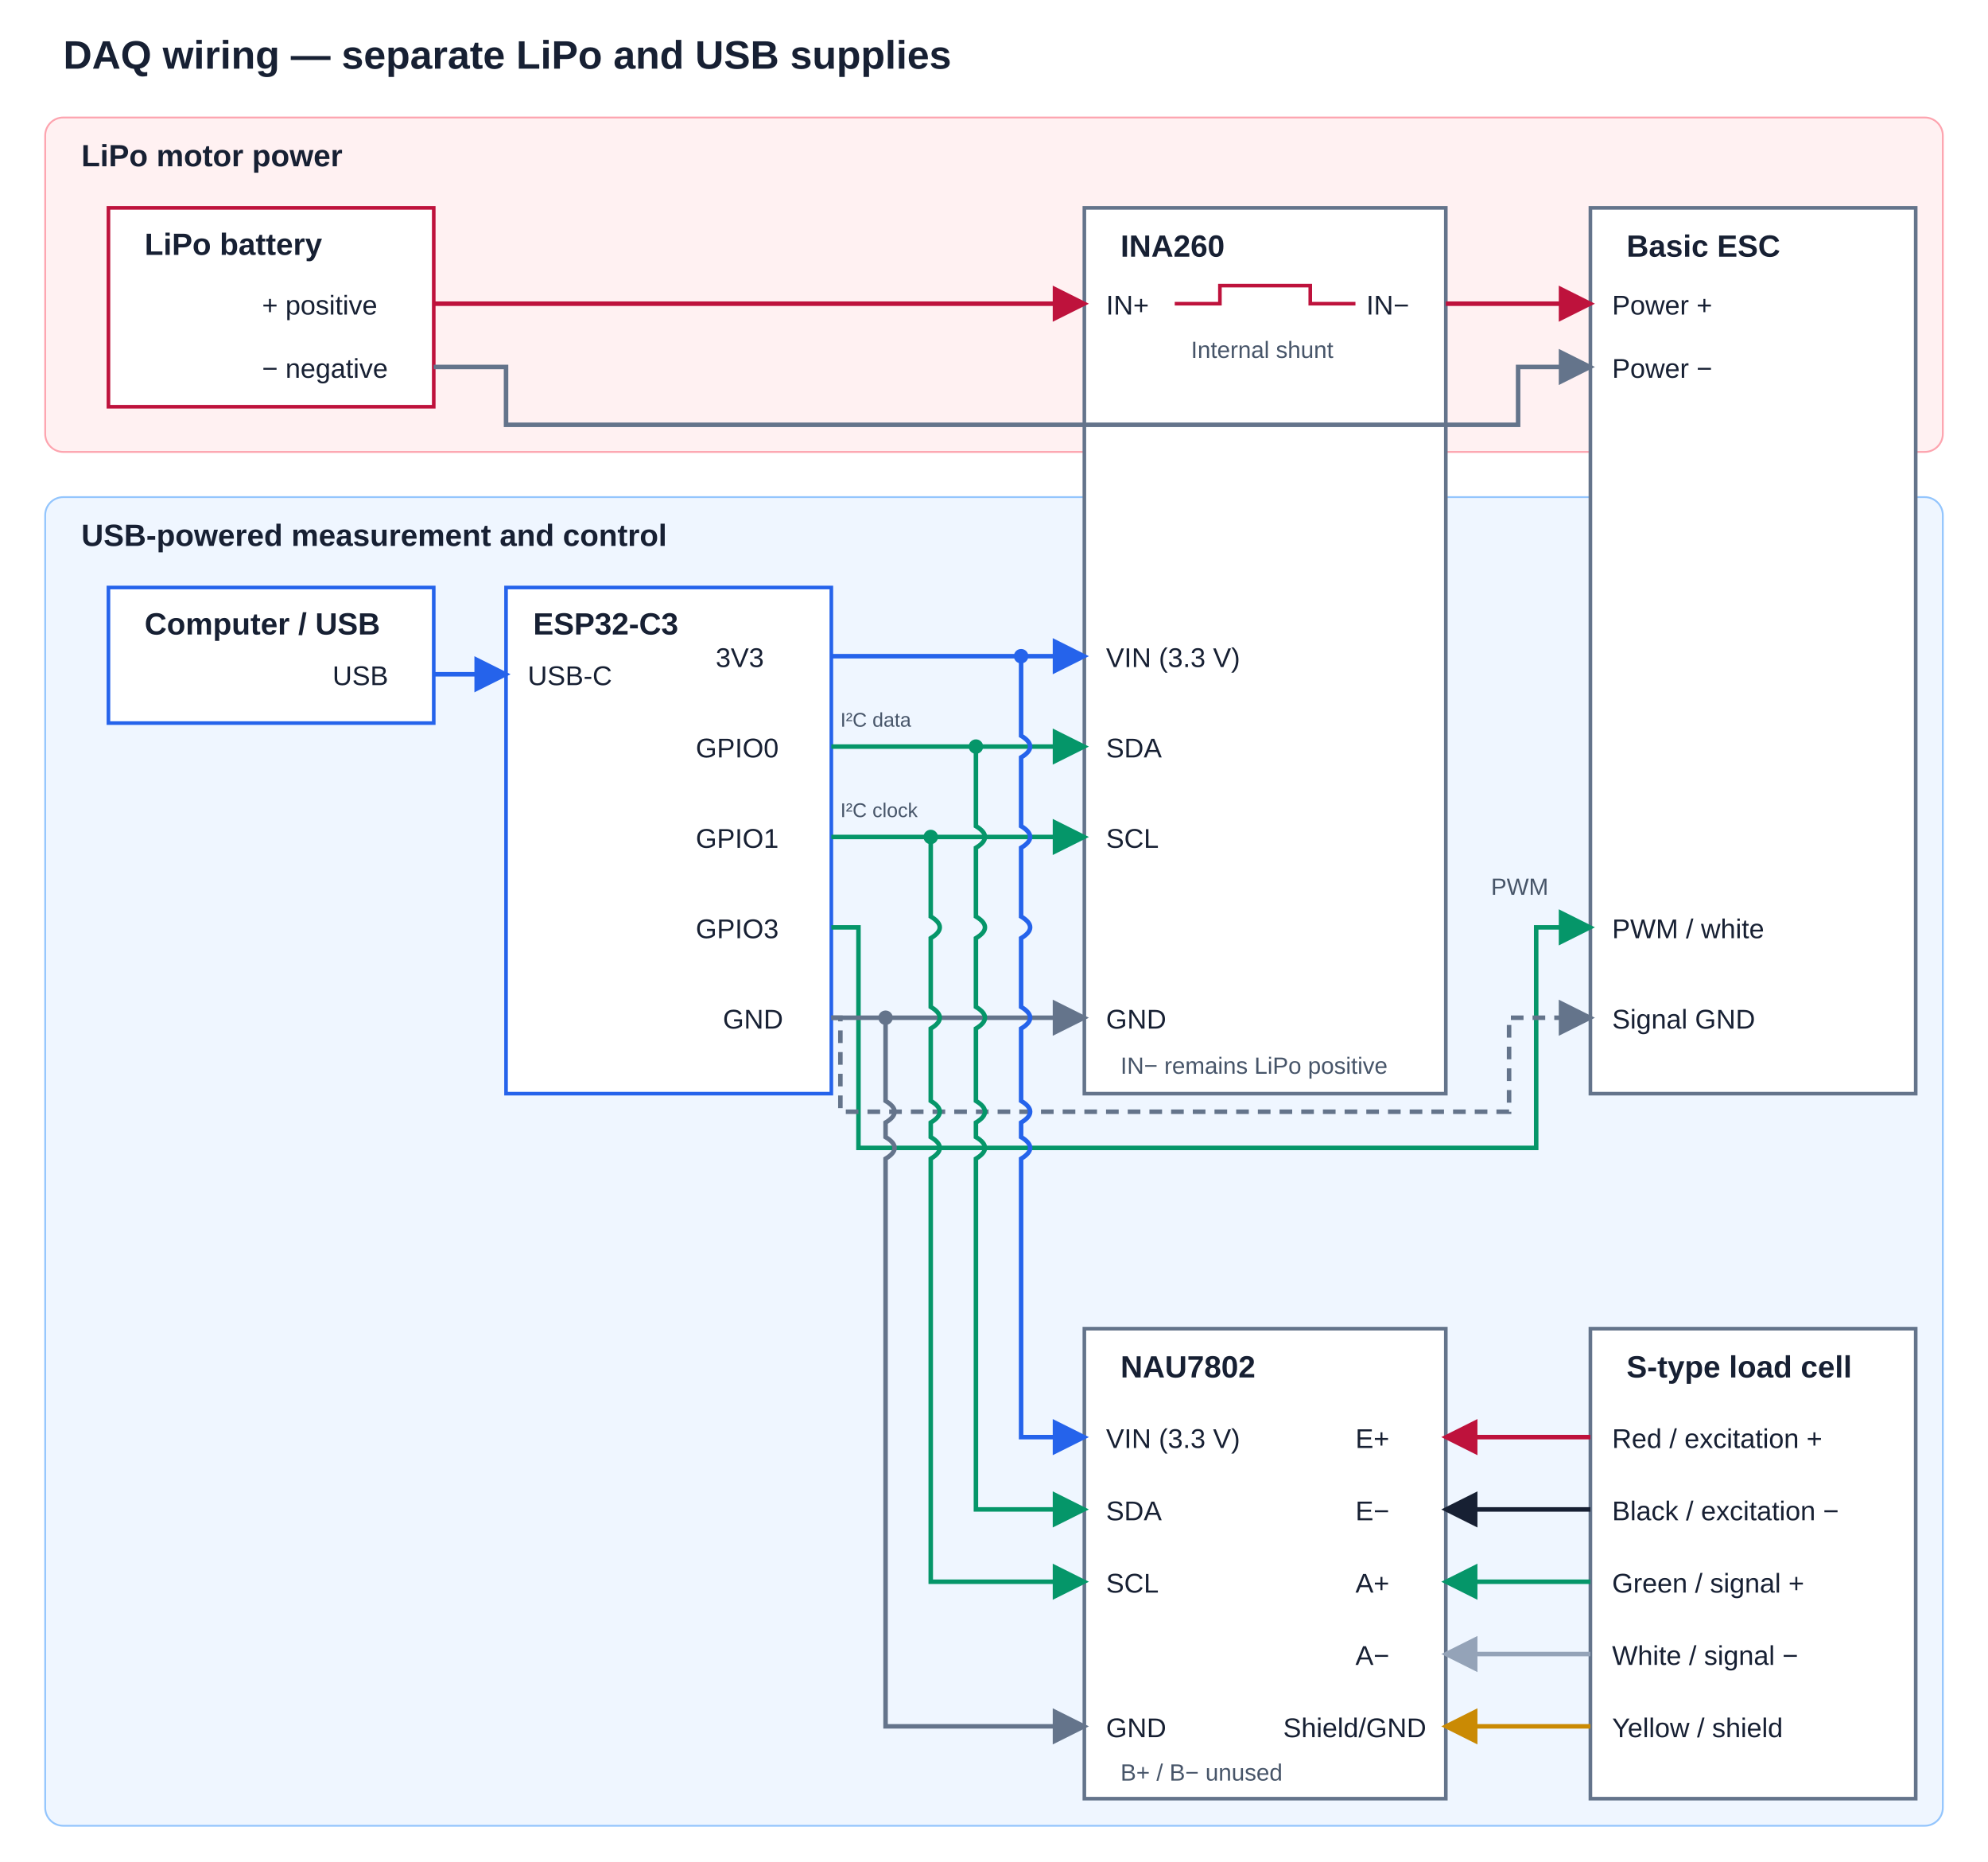
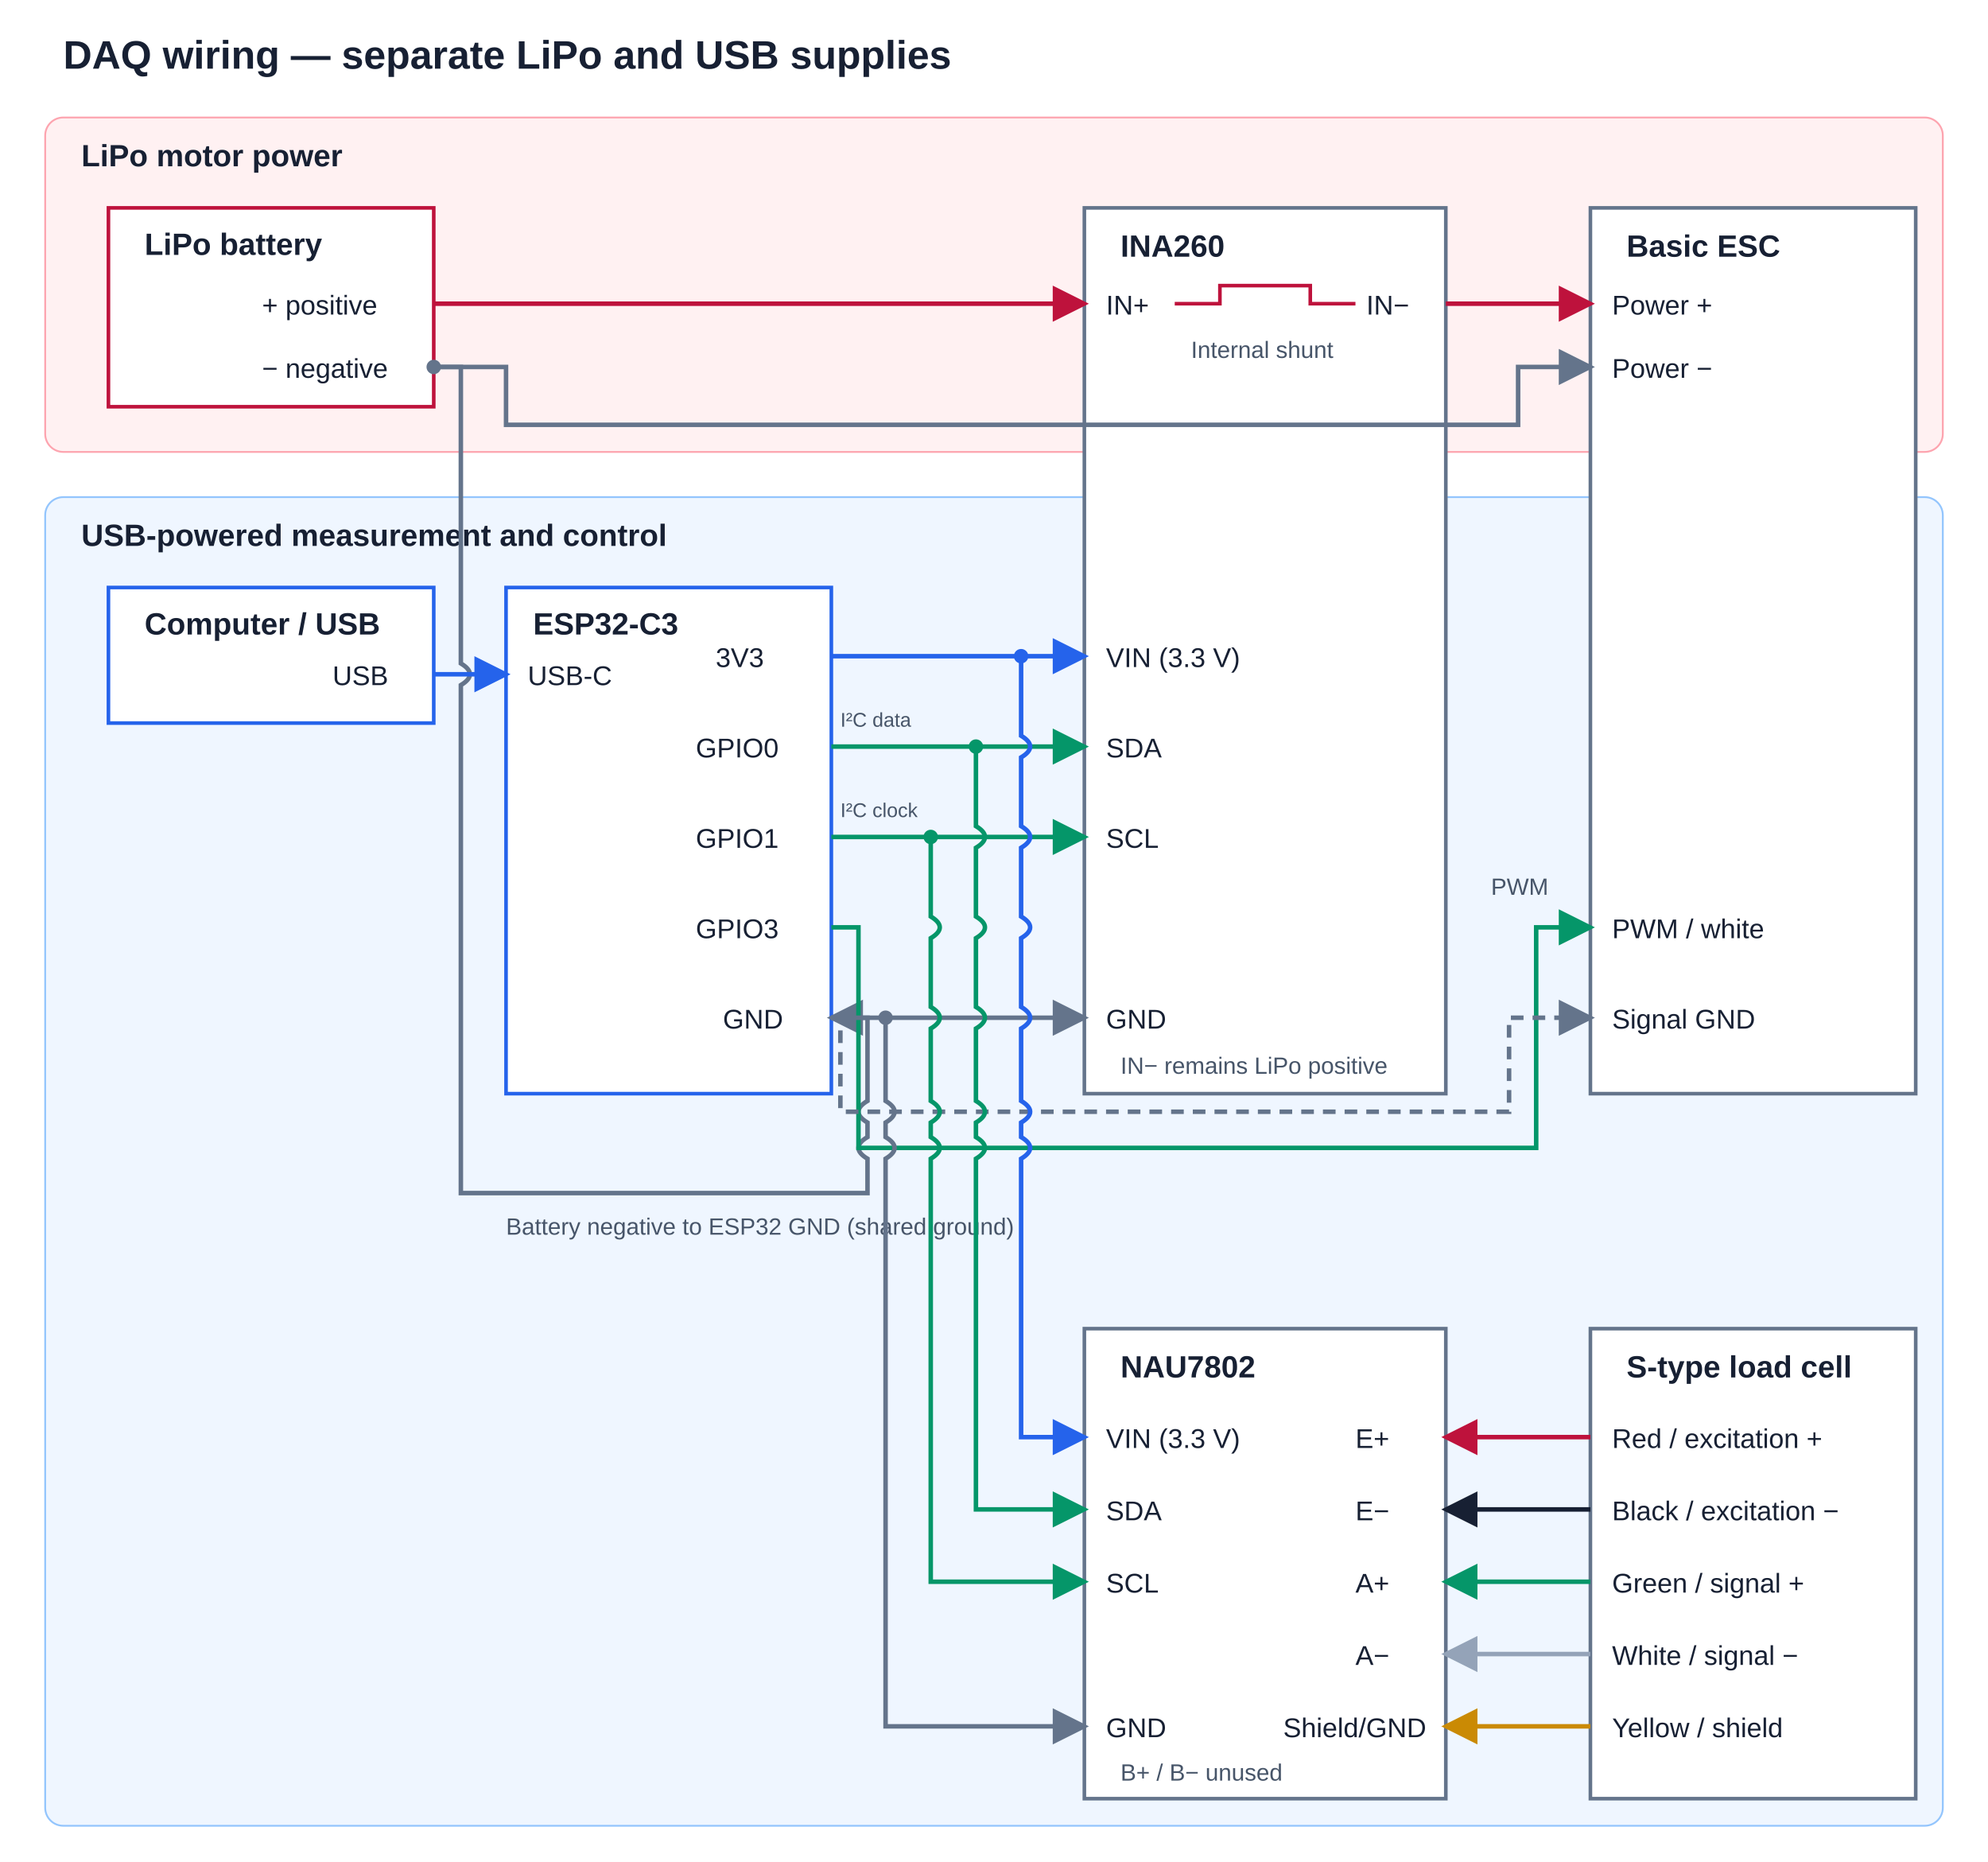
<svg xmlns="http://www.w3.org/2000/svg" width="1100" height="1030" viewBox="0 0 1100 1030">
  <defs>
    <marker id="arrow" markerWidth="8" markerHeight="8" refX="7" refY="4" orient="auto">
      <path d="M0 0 L8 4 L0 8Z" fill="context-stroke" />
    </marker>
    <style>
      text {font-family:Arial,sans-serif;fill:#172033;font-size:15px}
      .title {font-size:22px;font-weight:bold}
      .heading {font-size:17px;font-weight:bold}
      .note {font-size:13px;fill:#475569}
      .wire {fill:none;stroke-width:2.5;stroke-linejoin:miter;marker-end:url(#arrow)}
      .battery {stroke:#be123c}
      .usb {stroke:#2563eb}
      .signal {stroke:#059669}
      .ground {stroke:#64748b}
    </style>
  </defs>
  <rect width="1100" height="1030" fill="#ffffff" />
  <text x="35" y="38" class="title">DAQ wiring — separate LiPo and USB supplies</text>
  <rect x="25" y="65" width="1050" height="185" rx="10" fill="#fff1f2" stroke="#fda4af" />
  <text x="45" y="92" class="heading">LiPo motor power</text>
  <rect x="25" y="275" width="1050" height="735" rx="10" fill="#eff6ff" stroke="#93c5fd" />
  <text x="45" y="302" class="heading">USB-powered measurement and control</text>
  <rect x="60" y="115" width="180" height="110" fill="#ffffff" stroke="#be123c" stroke-width="2" />
  <text x="80" y="141" class="heading">LiPo battery</text>
  <text x="145" y="174">+ positive</text>
  <text x="145" y="209">− negative</text>
  <rect x="600" y="115" width="200" height="490" fill="#ffffff" stroke="#64748b" stroke-width="2" />
  <text x="620" y="142" class="heading">INA260</text>
  <text x="612" y="174">IN+</text>
  <text x="756" y="174">IN−</text>
  <path d="M650 168 H675 V158 H725 V168 H750" fill="none" stroke="#be123c" stroke-width="2" />
  <text x="659" y="198" class="note">Internal shunt</text>
  <text x="612" y="369">VIN (3.3 V)</text>
  <text x="612" y="419">SDA</text>
  <text x="612" y="469">SCL</text>
  <text x="612" y="569">GND</text>
  <text x="620" y="594" class="note">IN− remains LiPo positive</text>
  <rect x="880" y="115" width="180" height="490" fill="#ffffff" stroke="#64748b" stroke-width="2" />
  <text x="900" y="142" class="heading">Basic ESC</text>
  <text x="892" y="174">Power +</text>
  <text x="892" y="209">Power −</text>
  <text x="892" y="519">PWM / white</text>
  <text x="892" y="569">Signal GND</text>
  <rect x="60" y="325" width="180" height="75" fill="#ffffff" stroke="#2563eb" stroke-width="2" />
  <text x="80" y="351" class="heading">Computer / USB</text>
  <text x="184" y="379">USB</text>
  <rect x="280" y="325" width="180" height="280" fill="#ffffff" stroke="#2563eb" stroke-width="2" />
  <text x="295" y="351" class="heading">ESP32-C3</text>
  <text x="292" y="379">USB-C</text>
  <text x="396" y="369">3V3</text>
  <text x="385" y="419">GPIO0</text>
  <text x="385" y="469">GPIO1</text>
  <text x="385" y="519">GPIO3</text>
  <text x="400" y="569">GND</text>
  <path class="wire battery" d="M240 168 H600" />
  <path class="wire battery" d="M800 168 H880" />
  <path class="wire ground" d="M240 203 H280 V235 H840 V203 H880" />
+   <path class="wire ground" d="M240 203 H255 V367 Q265 373 255 379 V660 H480 V641 Q470 635 480 629 V621 Q470 615 480 609 V563 H460" />
+   <circle cx="240" cy="203" r="4" fill="#64748b" />
+   <text x="280" y="683" class="note">Battery negative to ESP32 GND (shared ground)</text>
  <path class="wire usb" d="M240 373 H280" />
  <path class="wire usb" d="M460 363 H600" />
  <path class="wire signal" d="M460 413 H600" />
  <path class="wire signal" d="M460 463 H600" />
  <path class="wire signal" d="M460 513 H475 V635 H850 V513 H880" />
  <path class="wire ground" d="M460 563 H600" />
  <path class="wire ground" stroke-dasharray="7 5" d="M460 563 H465 V615 H835 V563 H880" />
  <text x="465" y="402" class="note" style="font-size:11px">I²C data</text>
  <text x="465" y="452" class="note" style="font-size:11px">I²C clock</text>
  <text x="825" y="495" class="note">PWM</text>
  <rect x="600" y="735" width="200" height="260" fill="#ffffff" stroke="#64748b" stroke-width="2" />
  <text x="620" y="762" class="heading">NAU7802</text>
  <text x="612" y="801">VIN (3.3 V)</text>
  <text x="612" y="841">SDA</text>
  <text x="612" y="881">SCL</text>
  <text x="612" y="961">GND</text>
  <text x="620" y="985" class="note">B+ / B− unused</text>
  <text x="750" y="801">E+</text>
  <text x="750" y="841">E−</text>
  <text x="750" y="881">A+</text>
  <text x="750" y="921">A−</text>
  <text x="710" y="961">Shield/GND</text>
  <rect x="880" y="735" width="180" height="260" fill="#ffffff" stroke="#64748b" stroke-width="2" />
  <text x="900" y="762" class="heading">S-type load cell</text>
  <text x="892" y="801">Red / excitation +</text>
  <text x="892" y="841">Black / excitation −</text>
  <text x="892" y="881">Green / signal +</text>
  <text x="892" y="921">White / signal −</text>
  <text x="892" y="961">Yellow / shield</text>
  <path class="wire usb" d="M565 363 V407 Q575 413 565 419 V457 Q575 463 565 469 V507 Q575 513 565 519 V557 Q575 563 565 569 V609 Q575 615 565 621 V629 Q575 635 565 641 V795 H600" />
  <path class="wire signal" d="M540 413 V457 Q550 463 540 469 V507 Q550 513 540 519 V557 Q550 563 540 569 V609 Q550 615 540 621 V629 Q550 635 540 641 V835 H600" />
  <path class="wire signal" d="M515 463 V507 Q525 513 515 519 V557 Q525 563 515 569 V609 Q525 615 515 621 V629 Q525 635 515 641 V875 H600" />
  <path class="wire ground" d="M490 563 V609 Q500 615 490 621 V629 Q500 635 490 641 V955 H600" />
  <circle cx="565" cy="363" r="4" fill="#2563eb" />
  <circle cx="540" cy="413" r="4" fill="#059669" />
  <circle cx="515" cy="463" r="4" fill="#059669" />
  <circle cx="490" cy="563" r="4" fill="#64748b" />
  <path class="wire" stroke="#be123c" d="M880 795 H800" />
  <path class="wire" stroke="#172033" d="M880 835 H800" />
  <path class="wire signal" d="M880 875 H800" />
  <path class="wire" stroke="#94a3b8" d="M880 915 H800" />
  <path class="wire" stroke="#ca8a04" d="M880 955 H800" />
</svg>
